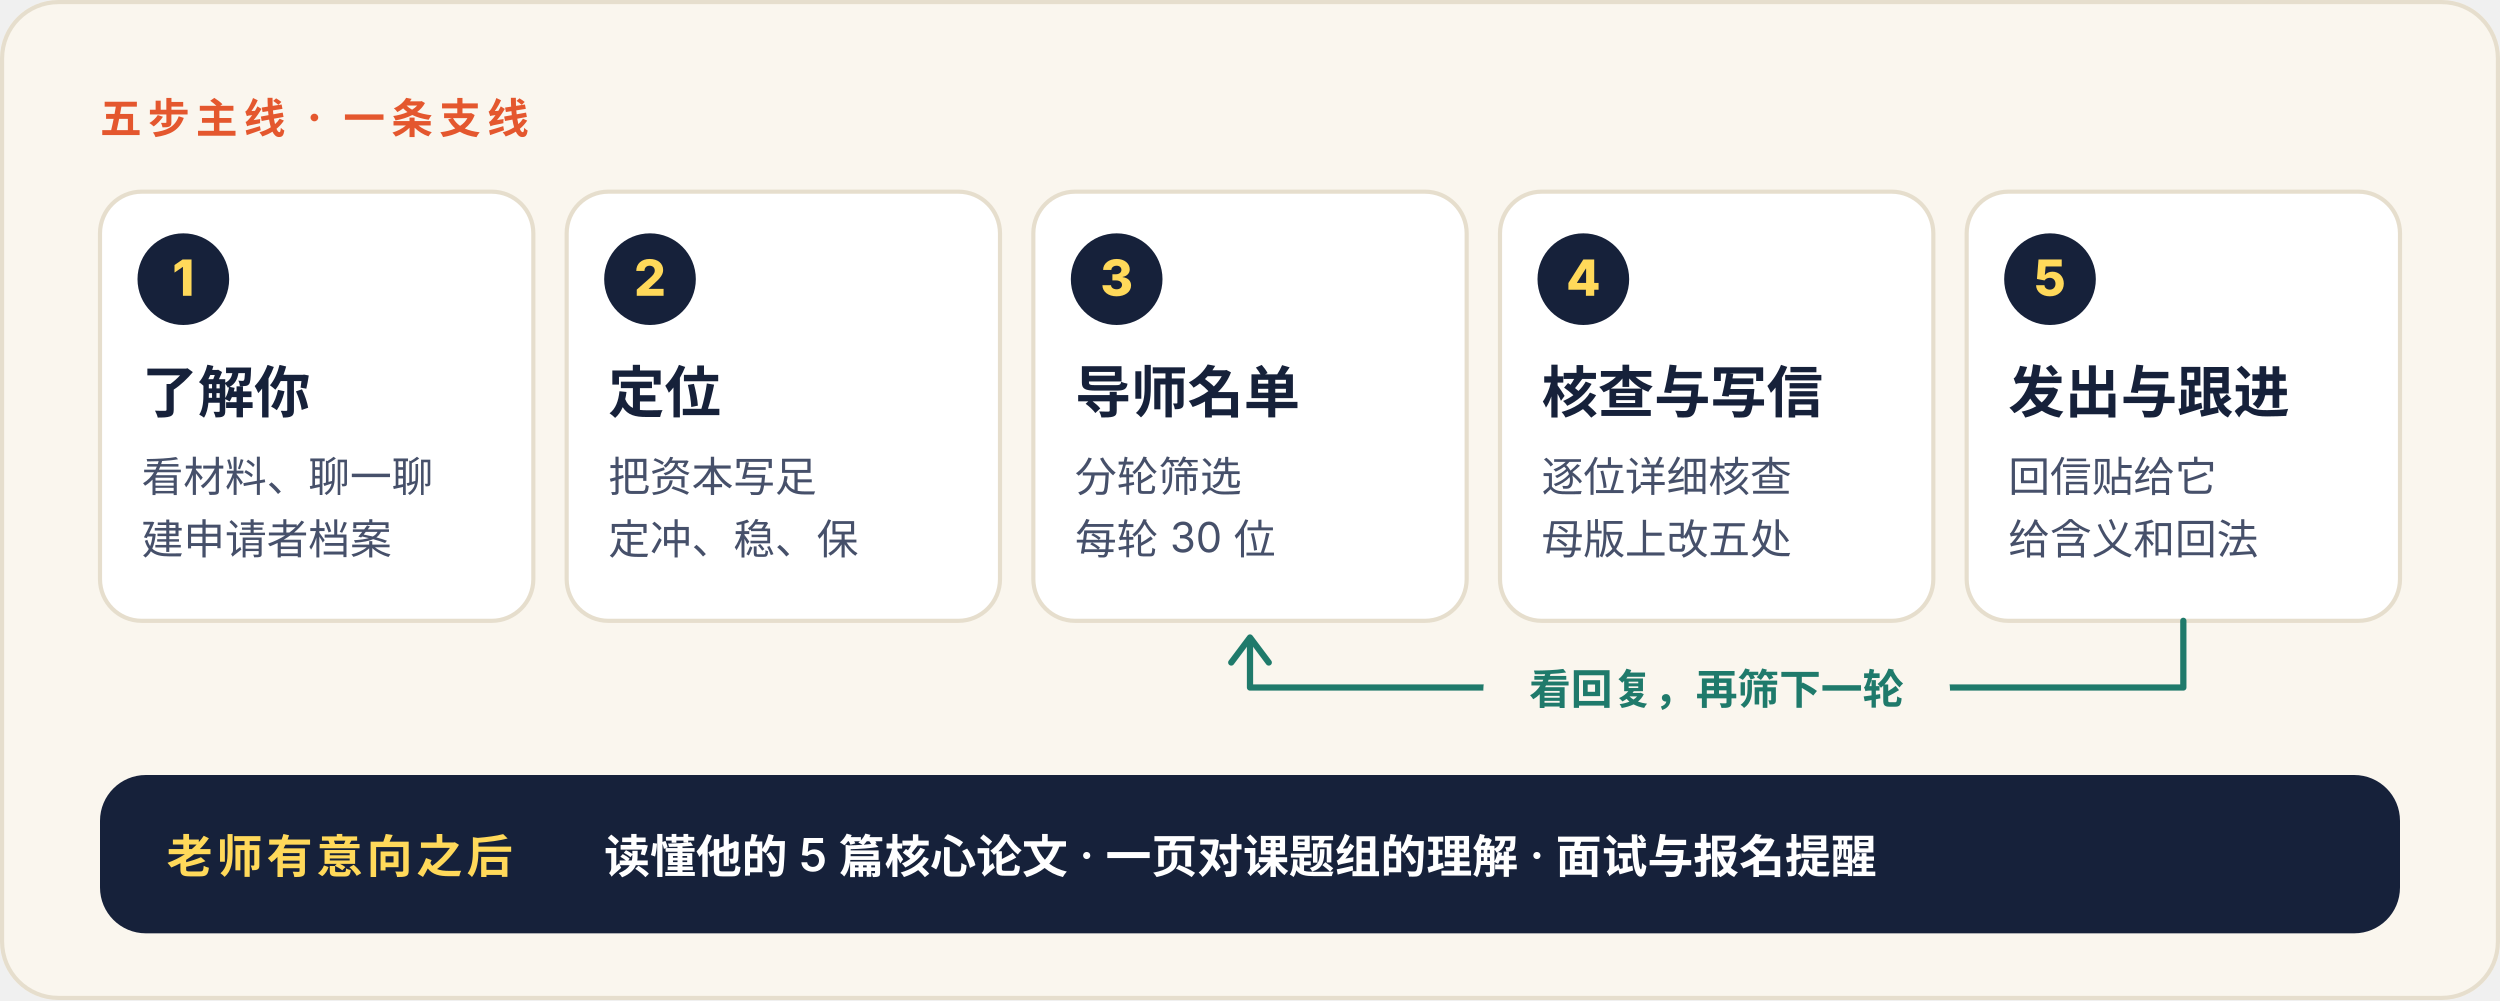
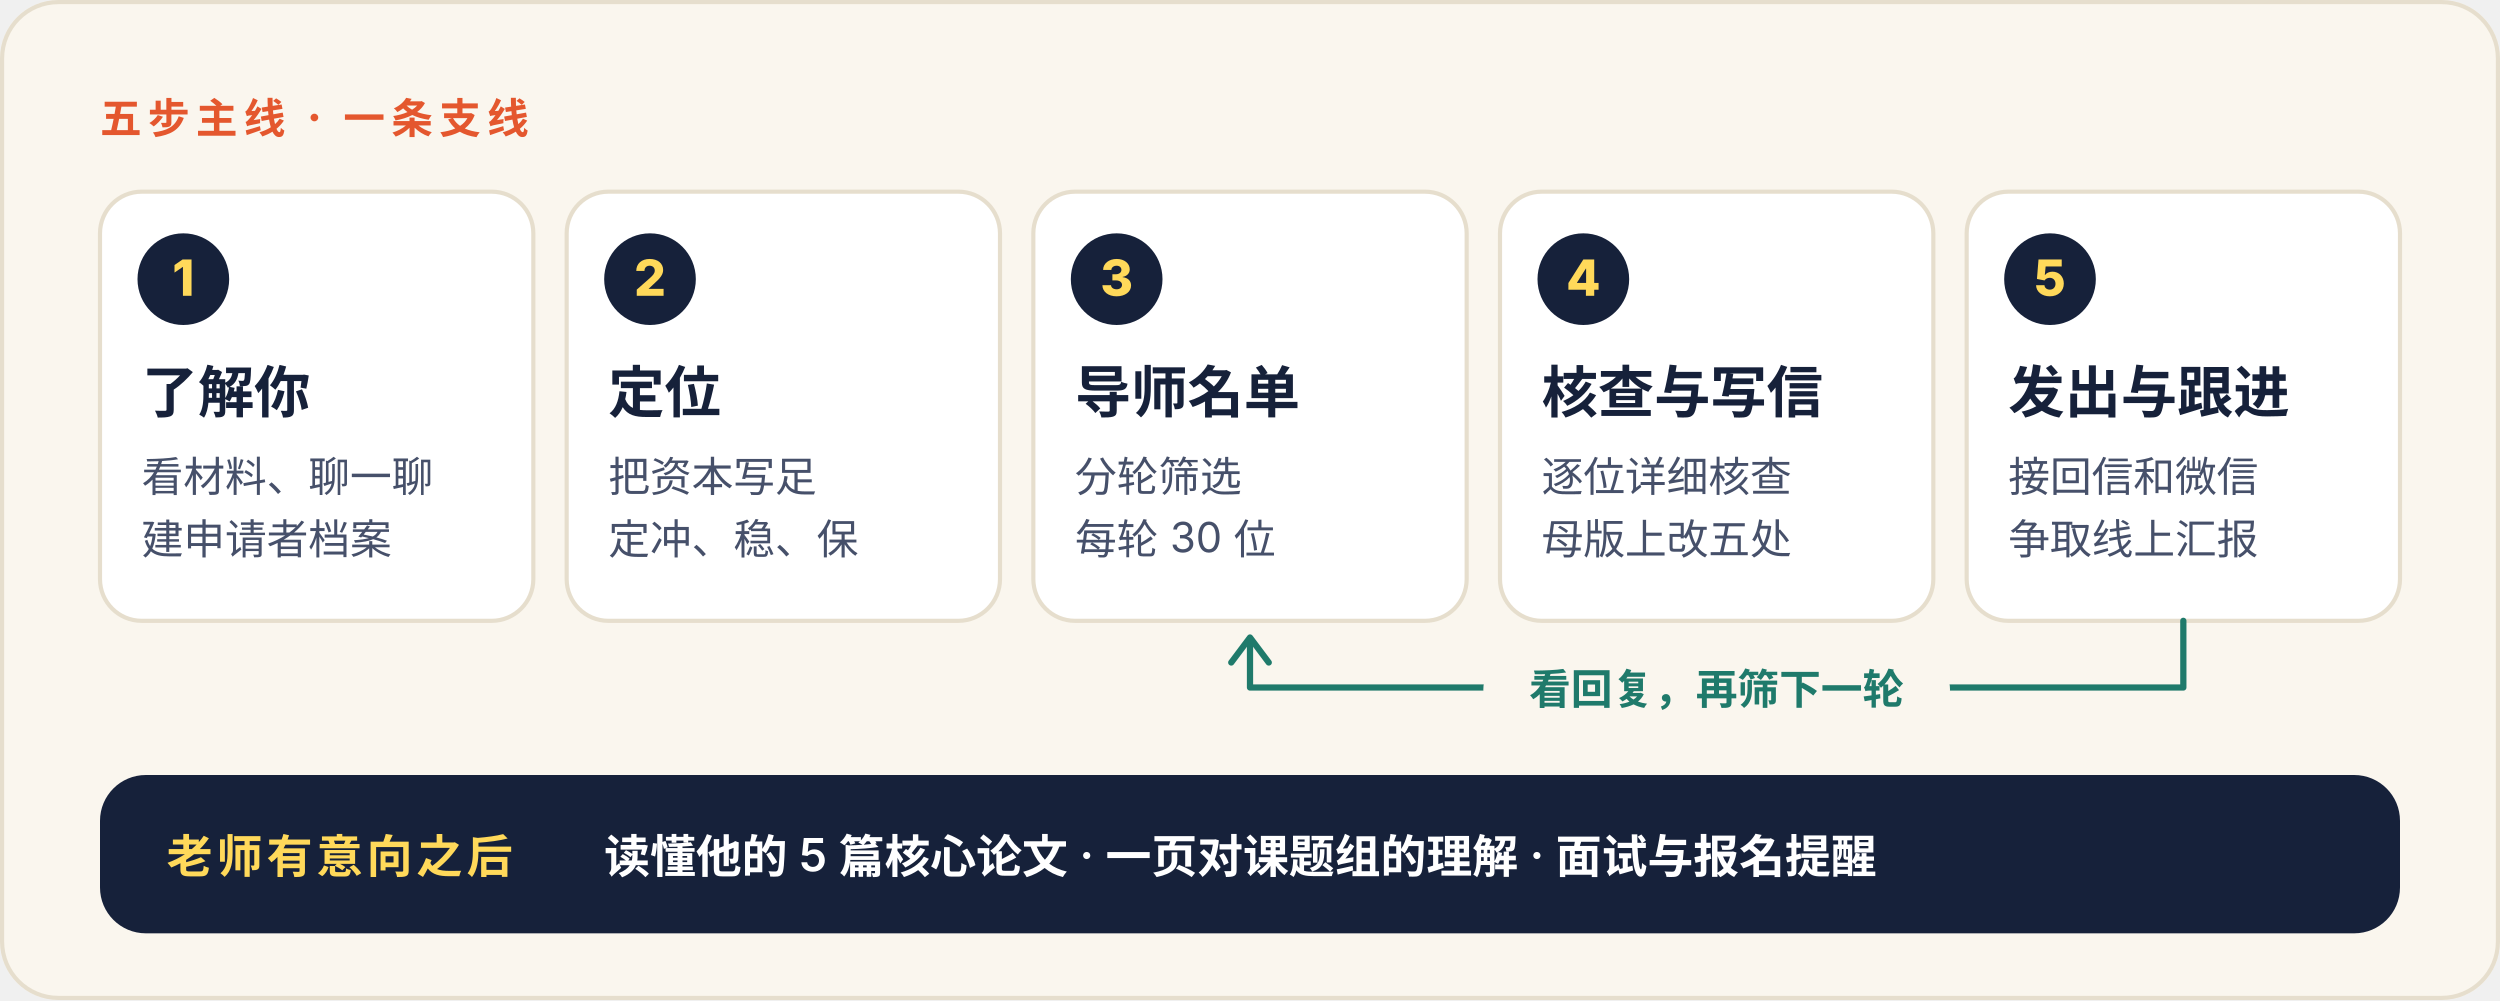
<svg xmlns="http://www.w3.org/2000/svg" width="1200" height="480" viewBox="0 0 1200 480" role="img" aria-labelledby="title desc">
  <rect width="1200" height="480" rx="28" fill="#FAF6EE" />
  <rect x="1" y="1" width="1198" height="478" rx="27" fill="none" stroke="#E6DECD" stroke-width="2" />
  <g font-family="-apple-system, BlinkMacSystemFont, 'Segoe UI', 'PingFang SC', 'Microsoft YaHei', sans-serif">
    <text x="48" y="64" font-size="20" font-weight="800" letter-spacing="3" fill="#E4572E">五步主线 · 一条支线</text>
    <g id="steps">
      <g fill="#FFFFFF" stroke="#E6DECD" stroke-width="2">
        <rect x="48" y="92" width="208" height="206" rx="20" />
        <rect x="272" y="92" width="208" height="206" rx="20" />
        <rect x="496" y="92" width="208" height="206" rx="20" />
        <rect x="720" y="92" width="208" height="206" rx="20" />
        <rect x="944" y="92" width="208" height="206" rx="20" />
      </g>
      <g fill="#16213A">
        <circle cx="88" cy="134" r="22" />
        <circle cx="312" cy="134" r="22" />
        <circle cx="536" cy="134" r="22" />
        <circle cx="760" cy="134" r="22" />
        <circle cx="984" cy="134" r="22" />
      </g>
      <g fill="#FFD95A" font-size="24" font-weight="800" text-anchor="middle">
        <text x="88" y="142">1</text>
        <text x="312" y="142">2</text>
        <text x="536" y="142">3</text>
        <text x="760" y="142">4</text>
        <text x="984" y="142">5</text>
      </g>
      <g fill="#16213A" font-size="27" font-weight="800">
        <text x="68" y="198">了解你</text>
        <text x="292" y="198">定位</text>
        <text x="516" y="198">导师名单</text>
        <text x="740" y="198">核查与写信</text>
        <text x="964" y="198">发出与跟进</text>
      </g>
      <g fill="#46506A" font-size="20">
        <text x="68" y="236">看材料、聊一聊</text>
        <text x="68" y="266">建申请者档案</text>
        <text x="292" y="236">把资本写足</text>
        <text x="292" y="266">定冲、稳、保</text>
        <text x="516" y="236">分轮筛选</text>
        <text x="516" y="266">每轮 30 位</text>
        <text x="740" y="236">逐位详细核查</text>
        <text x="740" y="266">母版上改五处</text>
-         <text x="964" y="236">回信贴给它</text>
-         <text x="964" y="266">给含义和回法</text>
+         <text x="964" y="236">接回信和微信</text>
+         <text x="964" y="266">争取线上汇报</text>
      </g>
    </g>
    <g id="loop" fill="none" stroke="#1F7A6B" stroke-width="3" stroke-linecap="round" stroke-linejoin="round">
      <path d="M1048 298 V330 H600 V308" />
      <path d="M591 318 L600 306 L609 318" />
    </g>
    <rect x="712" y="314" width="224" height="34" rx="17" fill="#FAF6EE" />
    <text x="824" y="338" font-size="20" font-weight="700" fill="#1F7A6B" text-anchor="middle">看回复，再筛下一轮</text>
    <g id="branch">
      <rect x="48" y="372" width="1104" height="76" rx="22" fill="#16213A" />
      <text x="80" y="419" font-size="22" font-weight="800" letter-spacing="2" fill="#FFD95A">老师有意向之后</text>
      <text x="290" y="419" font-size="22" font-weight="600" fill="#FFFFFF">读懂他的 5 篇核心论文 · 一页对课题组的理解 · 面试与报名提醒</text>
    </g>
  </g>
</svg>
